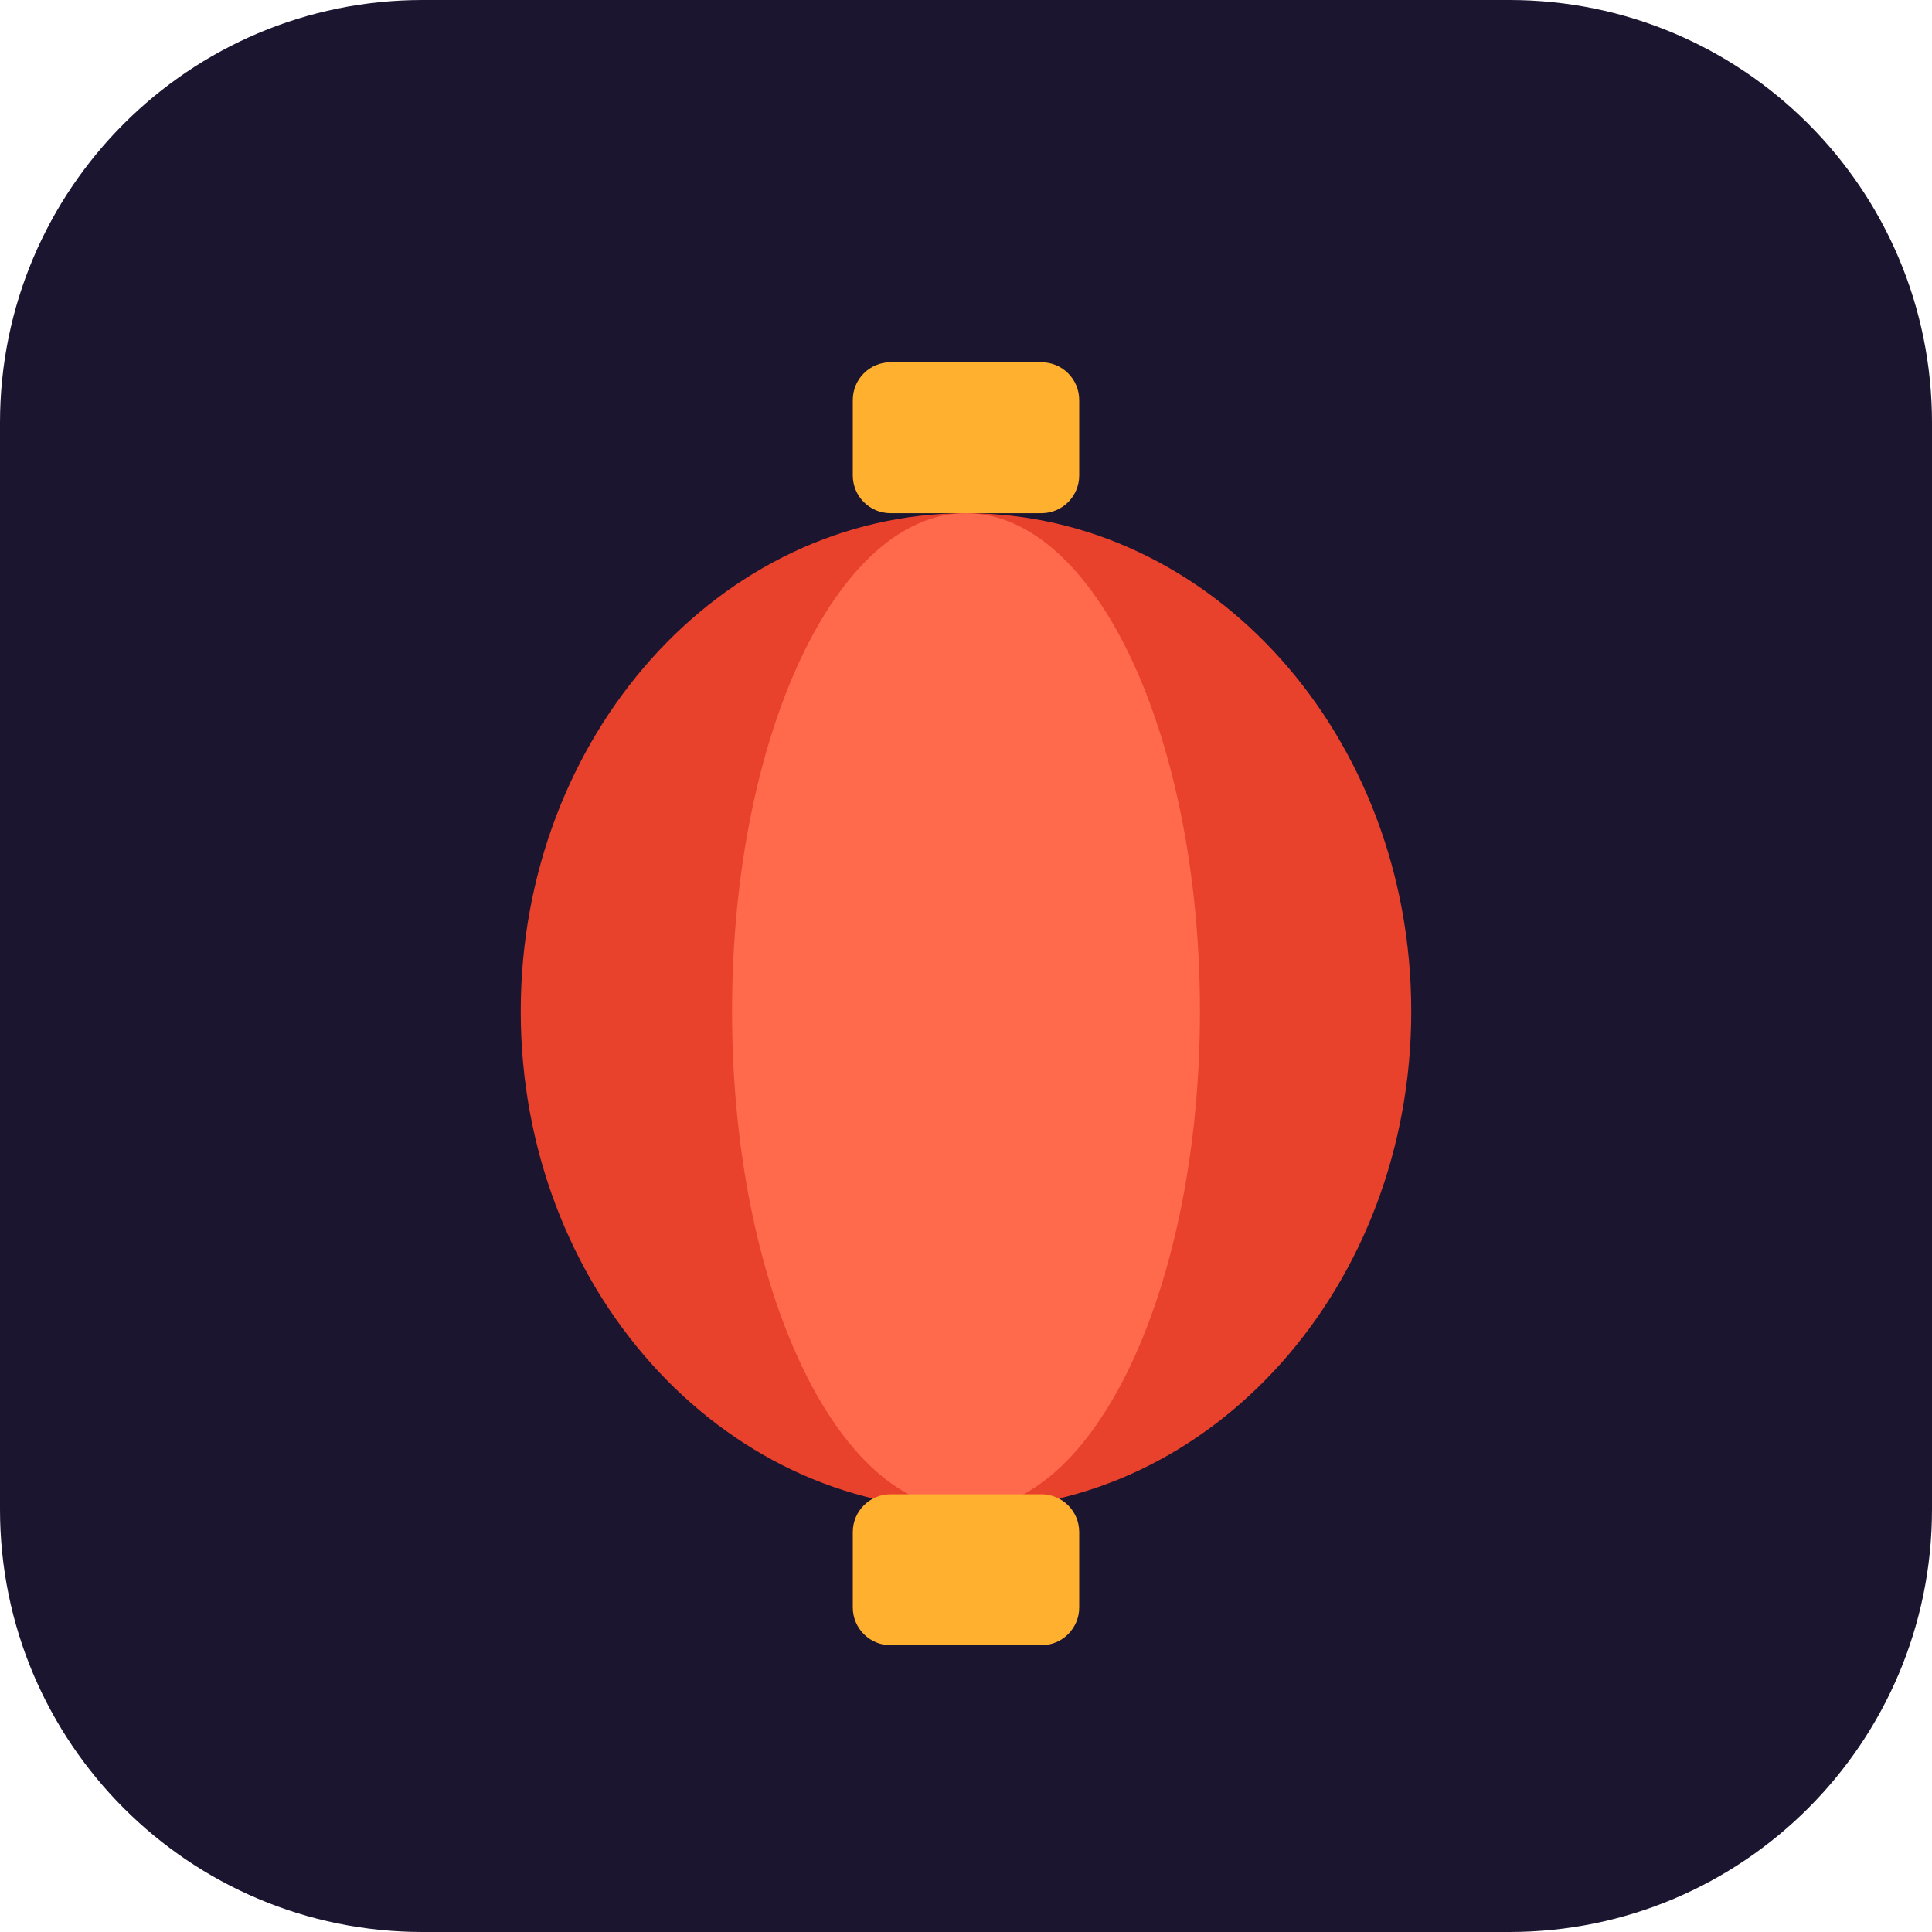
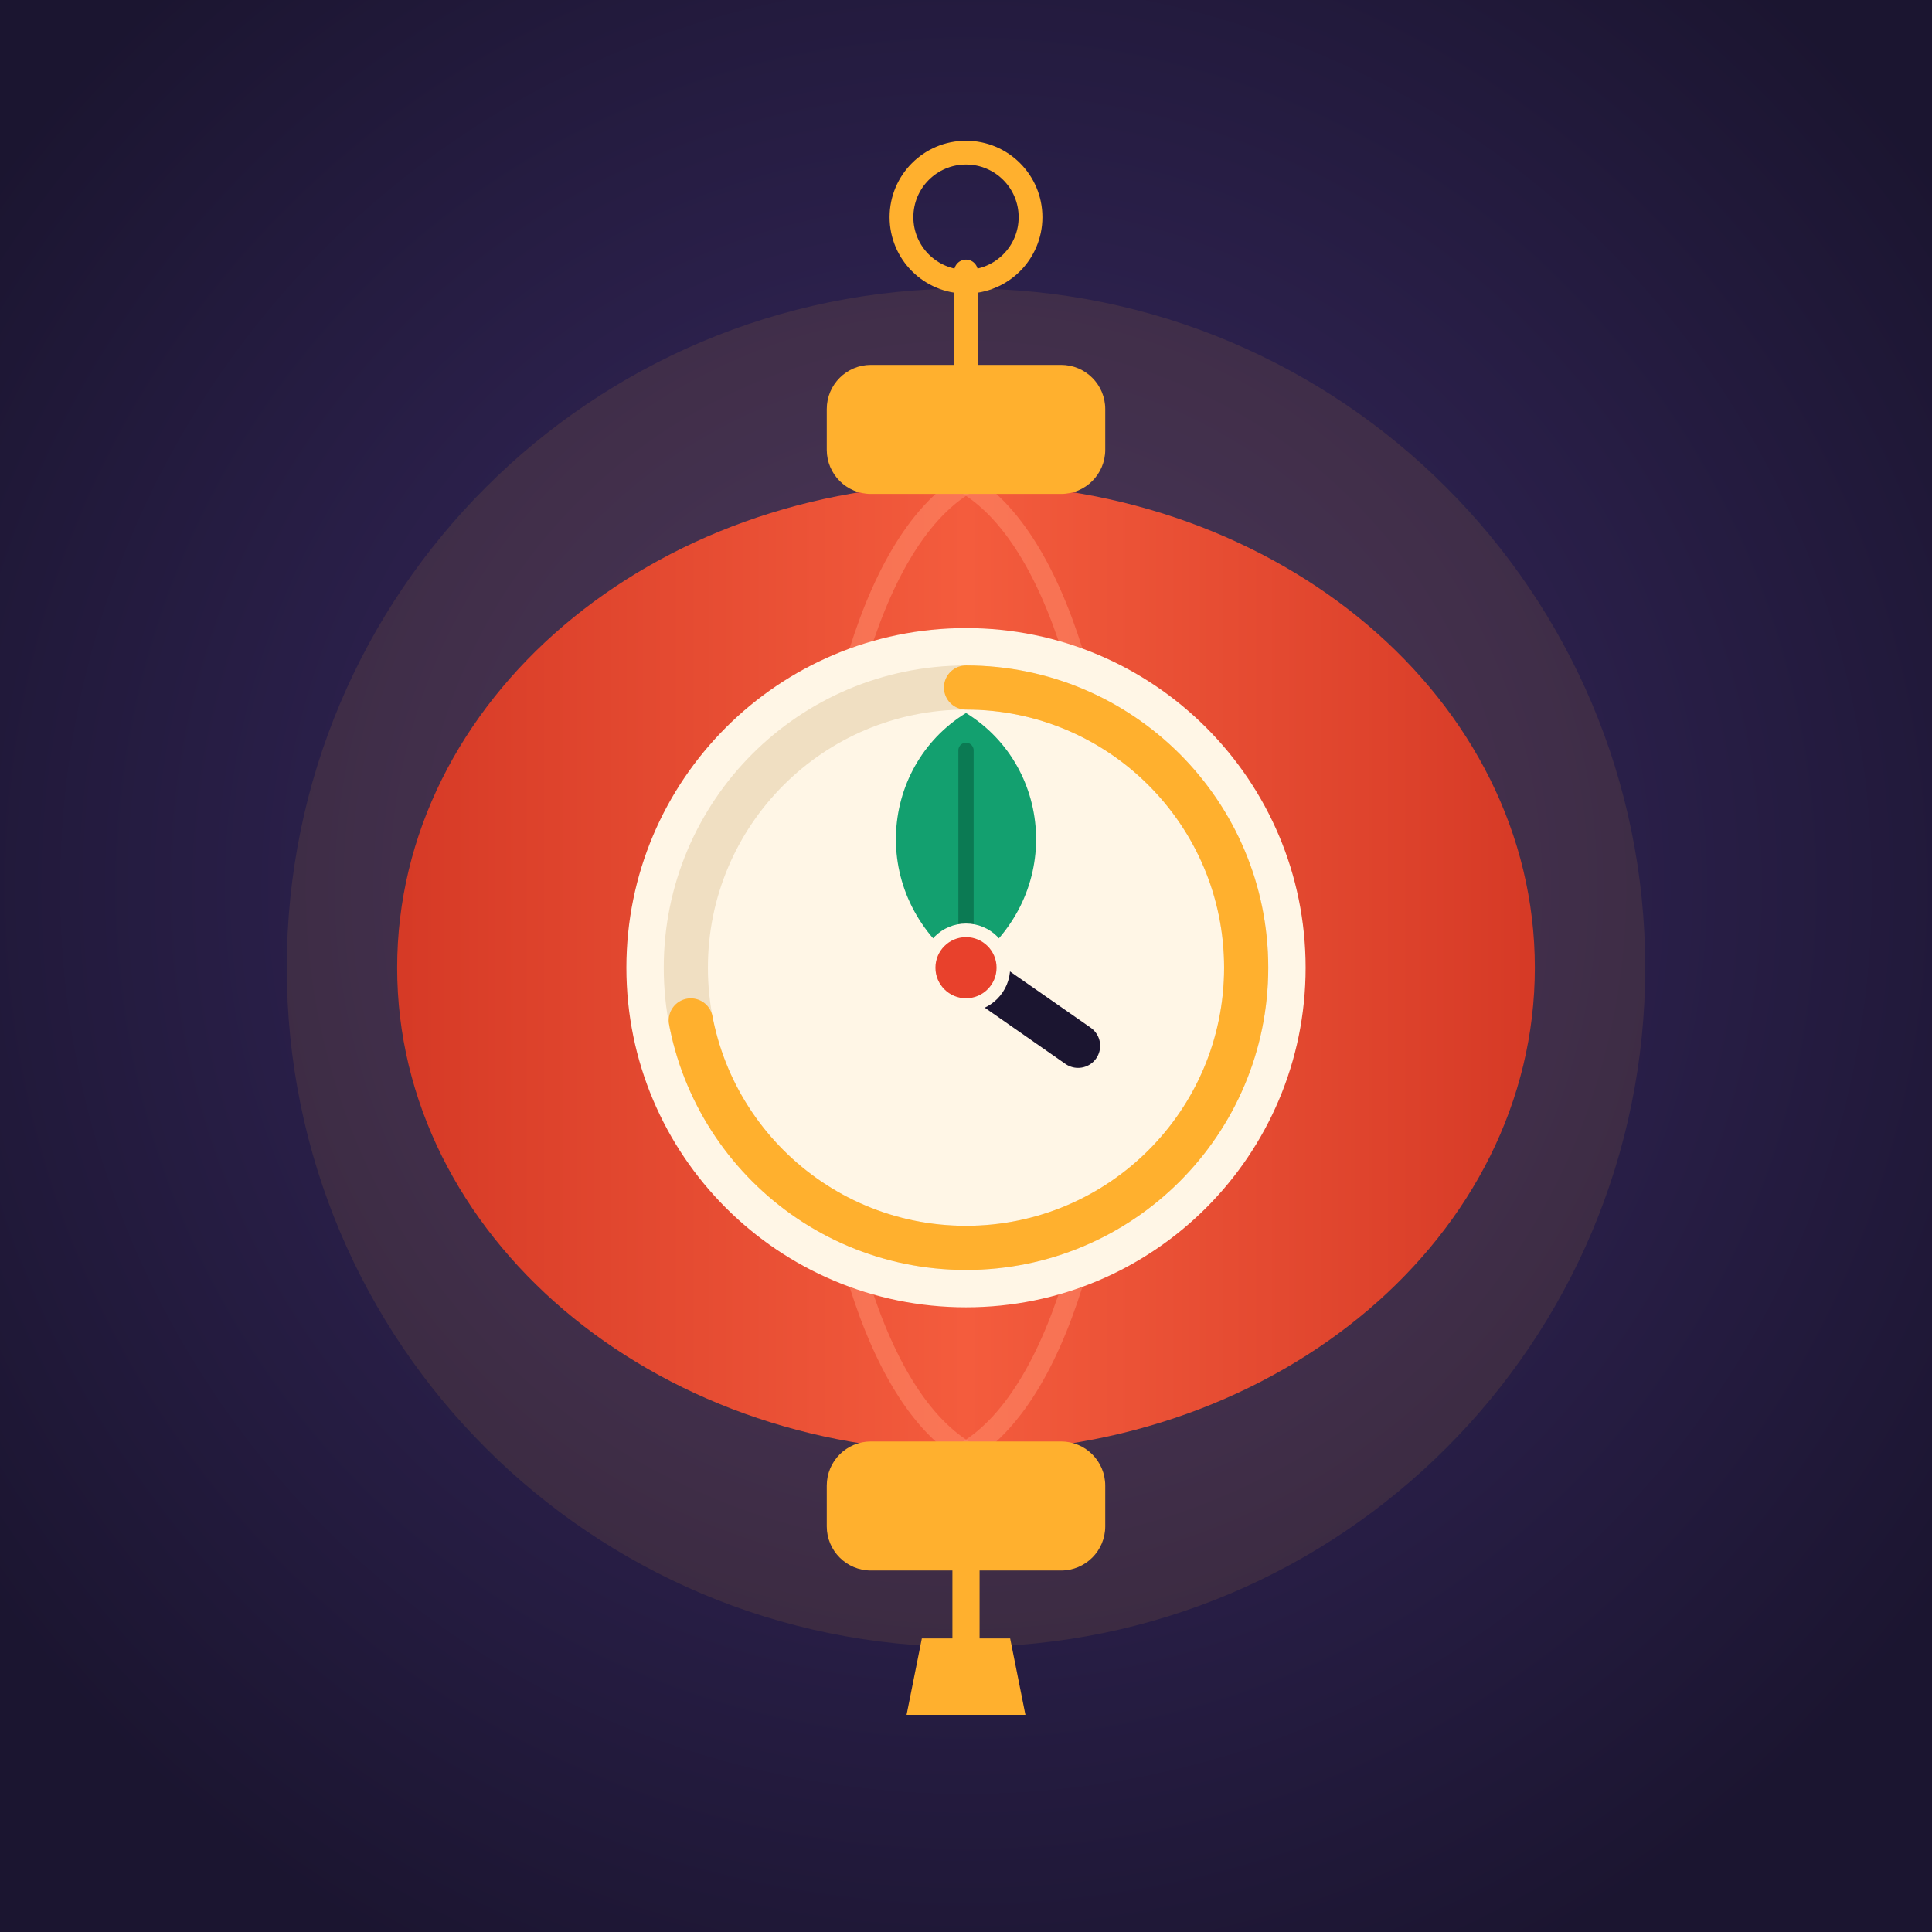
- <svg xmlns="http://www.w3.org/2000/svg" viewBox="0 0 512 512">
-   <rect width="512" height="512" rx="112" fill="#1b1530" />
-   <rect x="226" y="96" width="60" height="40" rx="10" fill="#ffb02e" />
-   <ellipse cx="256" cy="268" rx="118" ry="132" fill="#e8412c" />
-   <ellipse cx="256" cy="268" rx="62" ry="132" fill="#ff6a4d" />
-   <rect x="226" y="396" width="60" height="40" rx="10" fill="#ffb02e" />
+ <svg xmlns="http://www.w3.org/2000/svg" viewBox="0 0 1024 1024" width="1024" height="1024">
+   <defs>
+     <radialGradient id="g" cx="50%" cy="46%" r="62%">
+       <stop offset="0" stop-color="#3b2b66" />
+       <stop offset="1" stop-color="#1b1530" />
+     </radialGradient>
+     <linearGradient id="lan" x1="0" y1="0" x2="1" y2="0">
+       <stop offset="0" stop-color="#d63a26" />
+       <stop offset=".5" stop-color="#f45c3d" />
+       <stop offset="1" stop-color="#d63a26" />
+     </linearGradient>
+   </defs>
+   <rect width="1024" height="1024" fill="url(#g)" />
+   <g transform="translate(512 512) scale(0.9) translate(-512 -559)">
+     <circle cx="512" cy="560" r="400" fill="#ffb02e" opacity=".10" />
+     <path d="M512 205 V150" stroke="#ffb02e" stroke-width="14" stroke-linecap="round" />
+     <circle cx="512" cy="118" r="38" fill="none" stroke="#ffb02e" stroke-width="14" />
+     <ellipse cx="512" cy="560" rx="335" ry="285" fill="url(#lan)" />
+     <path d="M512 275 C395 345 395 775 512 845" fill="none" stroke="#ff8a6a" stroke-width="12" opacity=".55" stroke-linecap="round" />
+     <path d="M512 275 C629 345 629 775 512 845" fill="none" stroke="#ff8a6a" stroke-width="12" opacity=".55" stroke-linecap="round" />
+     <rect x="430" y="205" width="164" height="76" rx="26" fill="#ffb02e" />
+     <rect x="430" y="839" width="164" height="76" rx="26" fill="#ffb02e" />
+     <path d="M512 915 V955" stroke="#ffb02e" stroke-width="16" stroke-linecap="round" />
+     <path d="M486 955 H538 L547 1000 H477Z" fill="#ffb02e" />
+     <circle cx="512" cy="560" r="200" fill="#fff6e6" />
+     <circle cx="512" cy="560" r="165" fill="none" stroke="#f0dfc2" stroke-width="26" />
+     <circle cx="512" cy="560" r="165" fill="none" stroke="#ffb02e" stroke-width="26" stroke-linecap="round" stroke-dasharray="746.4 1036.7" transform="rotate(-90 512 560)" />
+     <path d="M512 560 L578 606" stroke="#1b1530" stroke-width="26" stroke-linecap="round" />
+     <g transform="translate(512 560)">
+       <path d="M0 0 C-58 -40 -52 -118 0 -150 C52 -118 58 -40 0 0Z" fill="#13a06f" />
+       <path d="M0 -6 V-128" stroke="#0b7a53" stroke-width="9" stroke-linecap="round" />
+     </g>
+     <circle cx="512" cy="560" r="22" fill="#e8412c" stroke="#fff6e6" stroke-width="8" />
+   </g>
</svg>
